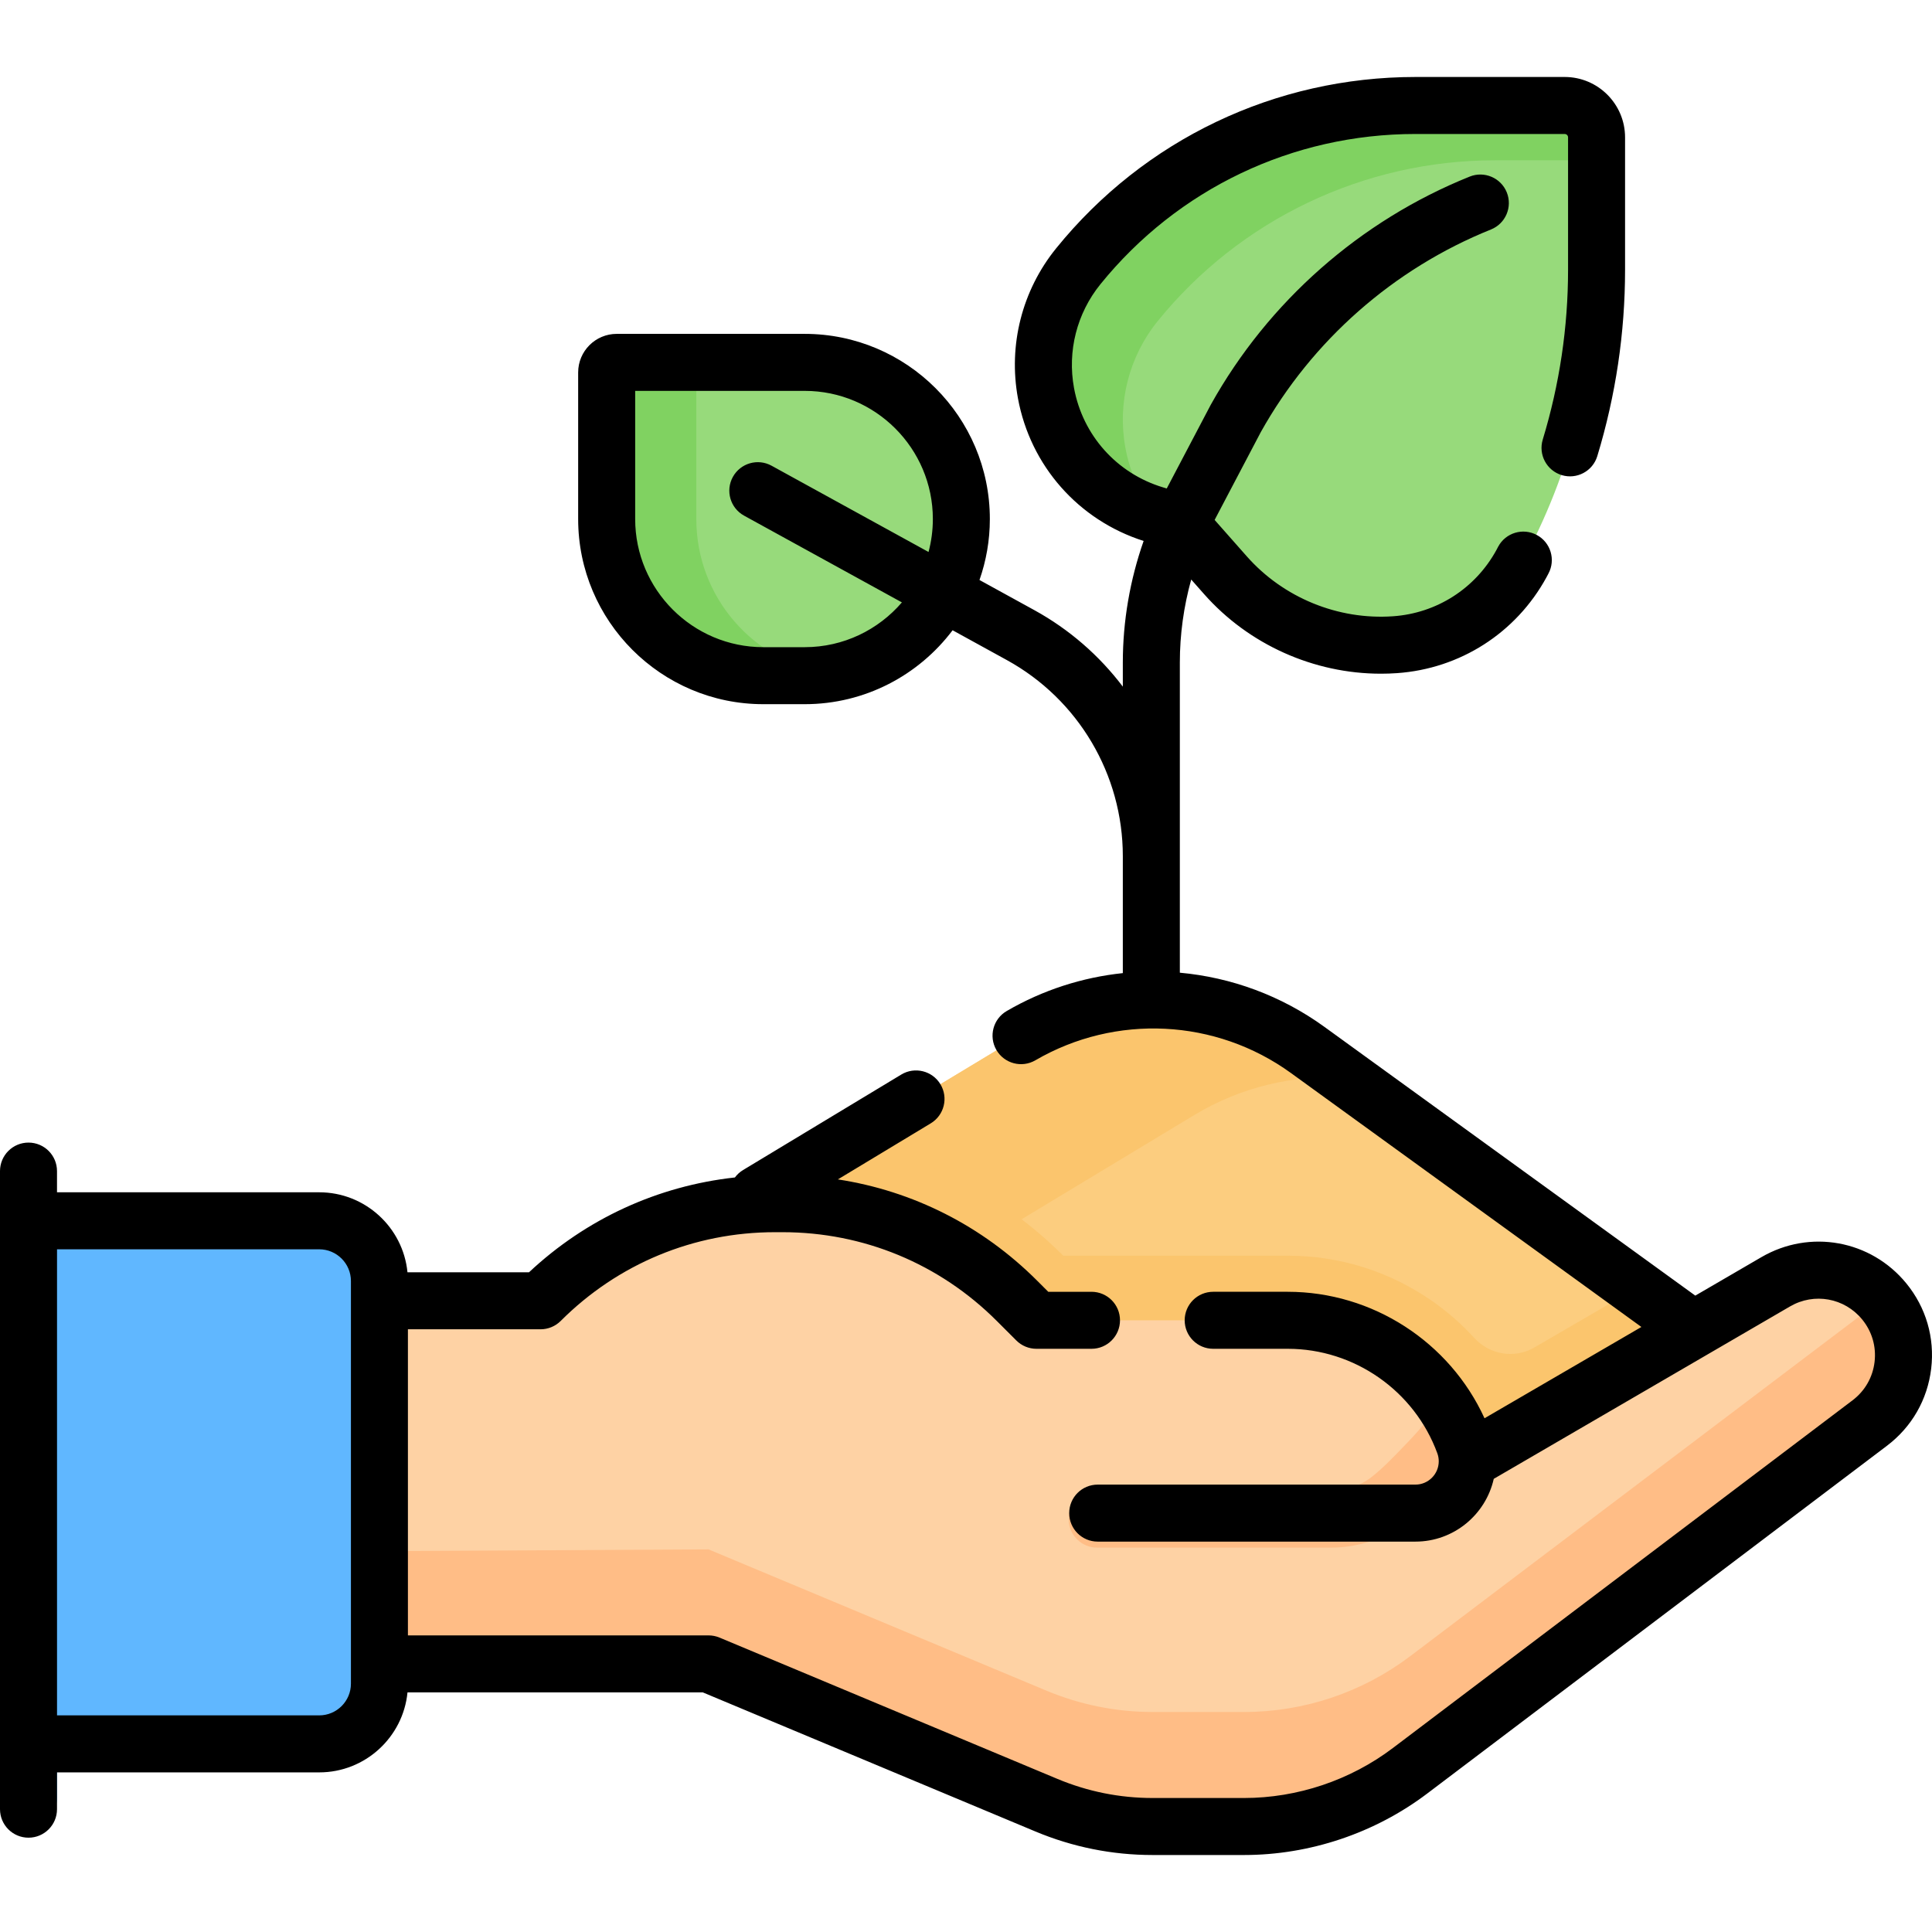
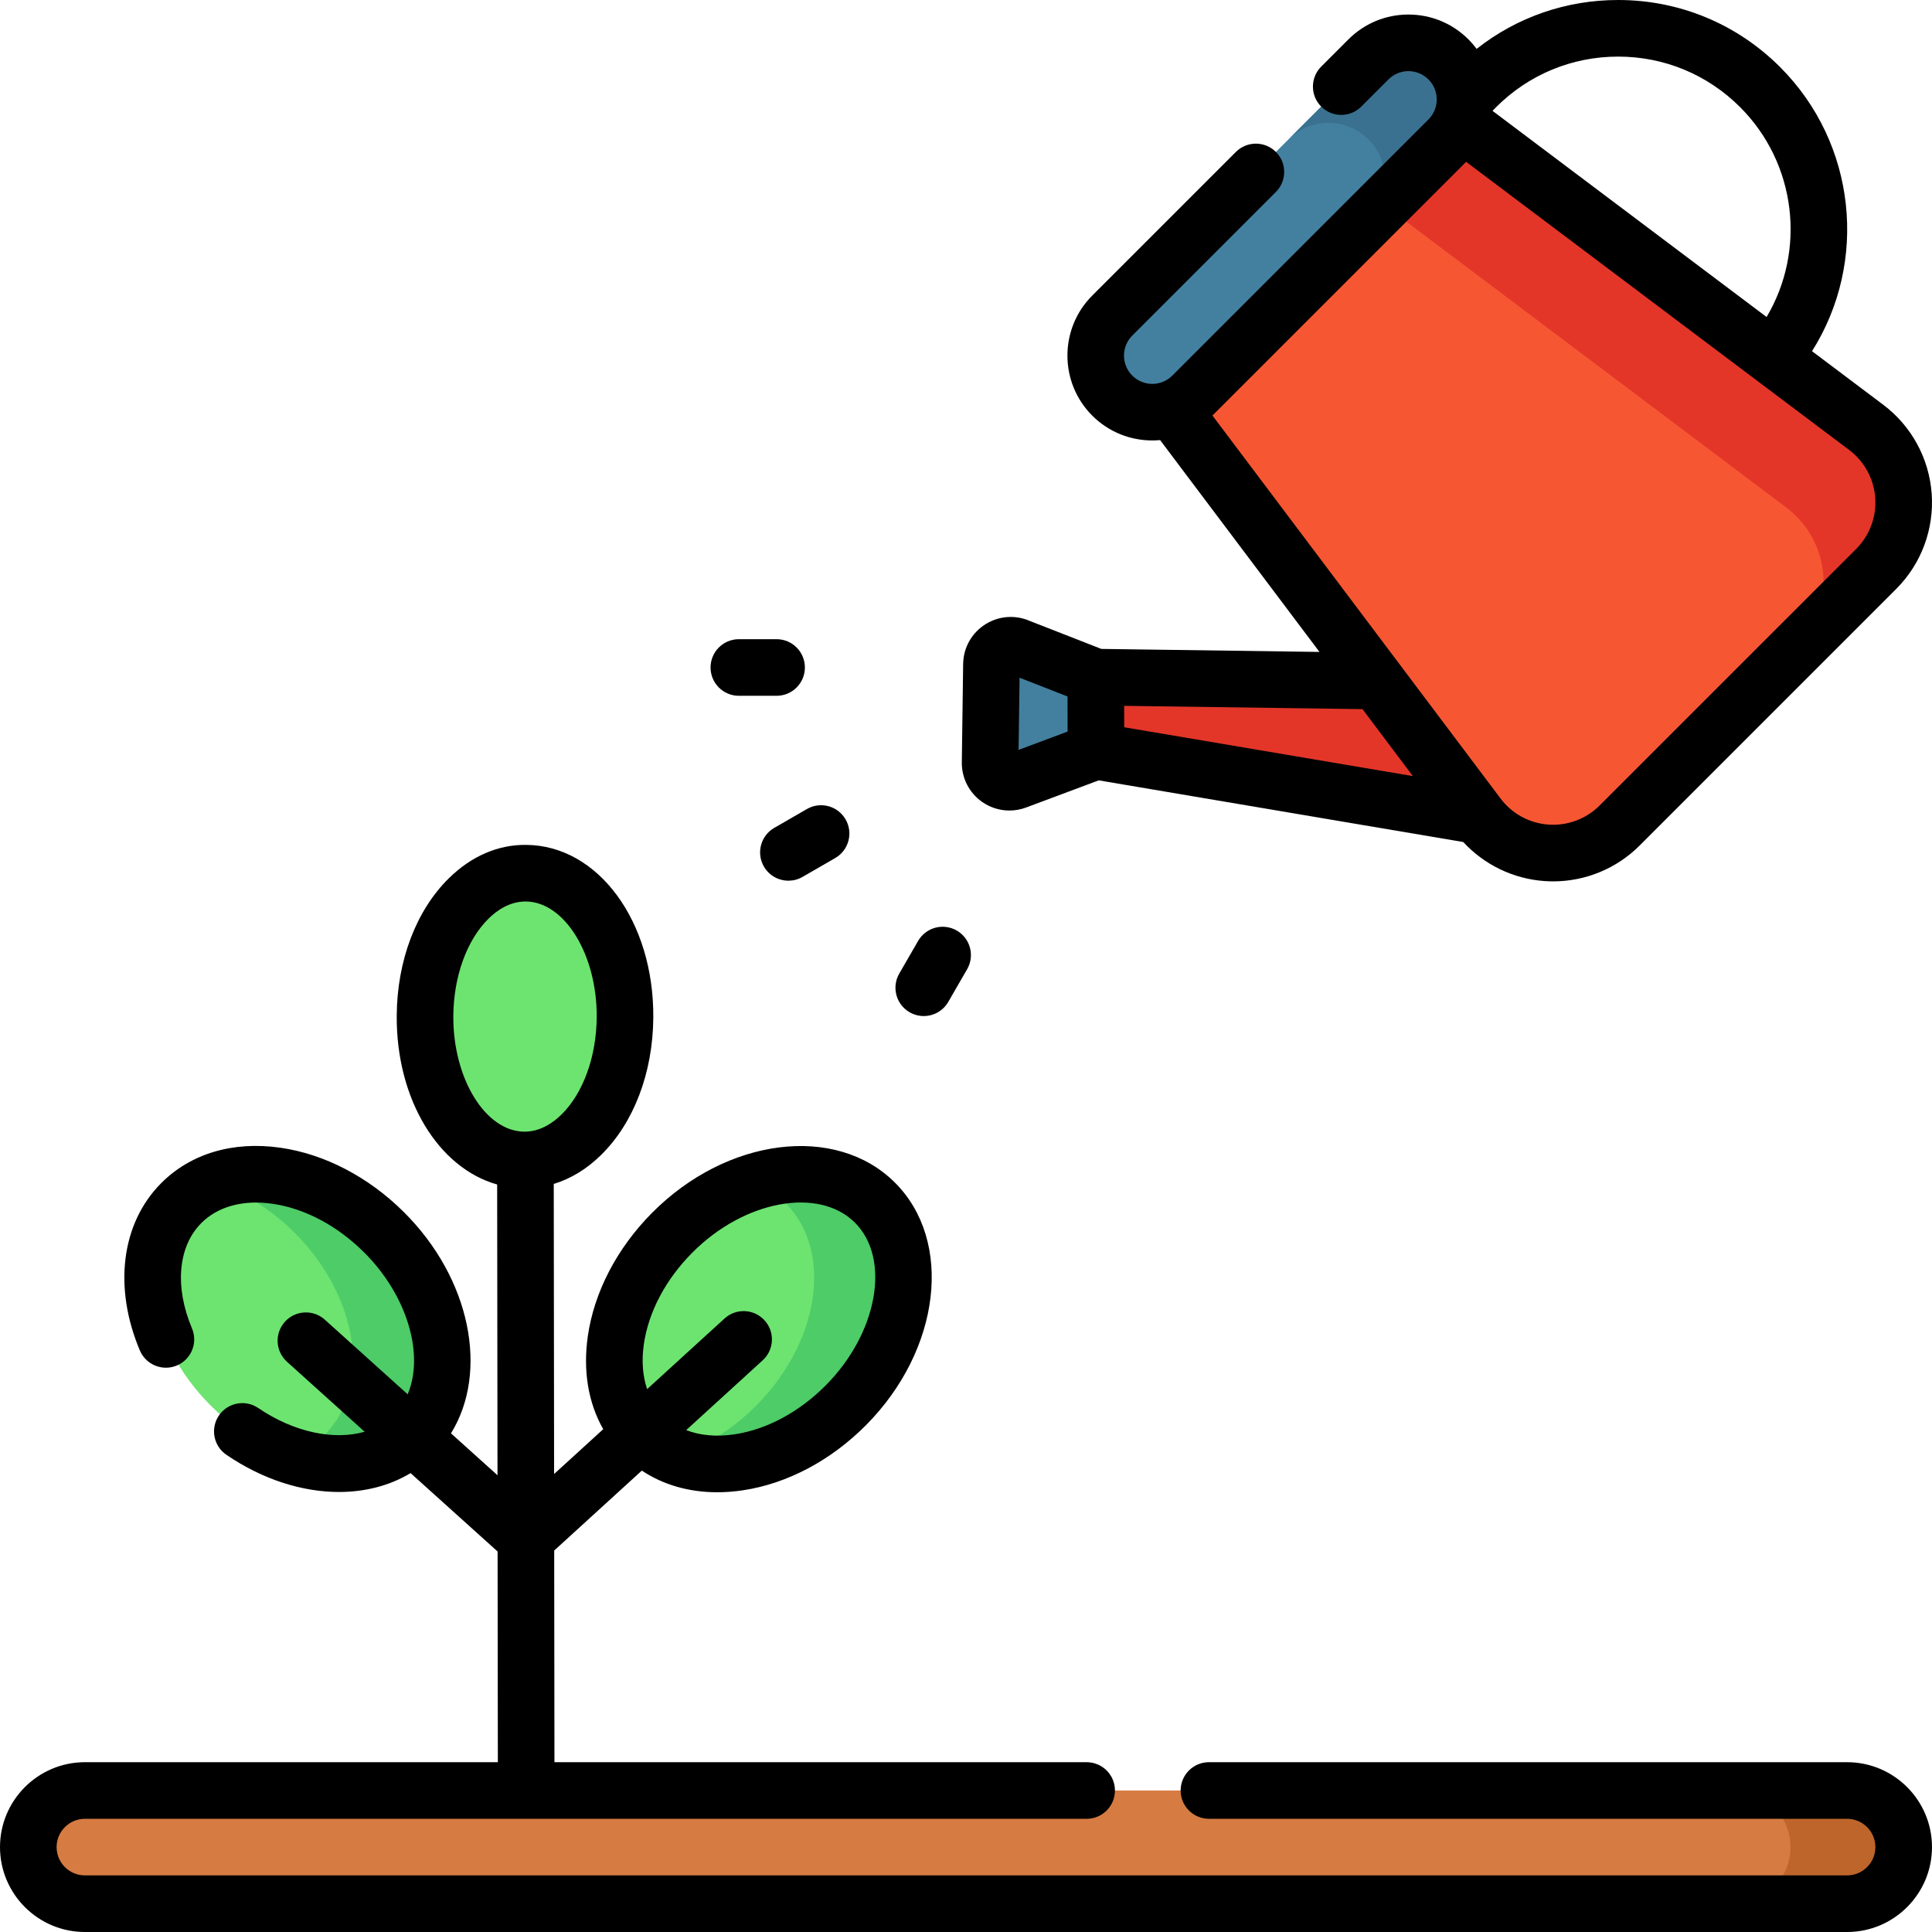
- <svg xmlns="http://www.w3.org/2000/svg" id="Capa_1" enable-background="new 0 0 508.359 508.359" height="512" viewBox="0 0 508.359 508.359" width="512">
+ <svg xmlns="http://www.w3.org/2000/svg" id="Layer_1" enable-background="new 0 0 512 512" height="512" viewBox="0 0 512 512" width="512">
  <g>
-     <path d="m445.629 349.848-101.538-73.576c-22.506-16.308-52.584-17.573-76.38-3.211l-68.309 41.227-79.933 54.244 26.224 38.688 157.255 39.366 135.578-50.992 45.649-27.062z" fill="#fccd7f" />
-     <path d="m166.01 388.865 79.933-54.245 68.309-41.227c12.268-7.404 26.205-10.644 39.915-9.821l-10.077-7.301c-22.506-16.309-52.584-17.573-76.38-3.212l-68.309 41.227-79.933 54.244 26.224 38.688 39.454 9.876z" fill="#fbc56d" />
+     <path d="m489.5 504.5h-467c-8.284 0-15-6.716-15-15 0-8.284 6.716-15 15-15h467c8.284 0 15 6.716 15 15 0 8.284-6.715 15-15 15z" fill="#d67b42" />
+     <path d="m489.5 474.5h-30c8.284 0 15 6.716 15 15s-6.716 15-15 15h30c8.284 0 15-6.716 15-15s-6.715-15-15-15z" fill="#be652b" />
+     <ellipse cx="78.87" cy="349.539" fill="#6de470" rx="32.439" ry="43.515" transform="matrix(.705 -.709 .709 .705 -224.638 159.063)" />
+     <path d="m101.738 326.532c-13.742-13.659-32.04-18.538-45.235-13.258 7.503 2.389 15.006 6.881 21.494 13.329 17.045 16.942 20.624 40.977 7.995 53.684-2.448 2.462-5.325 4.318-8.496 5.588 12.209 3.888 24.415 2.211 32.237-5.659 12.63-12.707 9.051-36.742-7.995-53.684z" fill="#4dcc68" />
+     <ellipse cx="201.16" cy="349.539" fill="#6de470" rx="43.515" ry="32.439" transform="matrix(.705 -.709 .709 .705 -188.558 245.796)" />
+     <path d="m231.837 318.676c-7.87-7.823-20.086-9.426-32.271-5.464 3.179 1.25 6.068 3.088 8.53 5.536 12.706 12.63 9.272 36.686-7.67 53.731-6.449 6.488-13.925 11.024-21.413 13.459 13.226 5.2 31.495.211 45.154-13.531 16.942-17.045 20.376-41.101 7.67-53.731z" fill="#4dcc68" />
+     <path d="m421.118 221.184-130.674-22.113-.047-19.621 120.171 1.671z" fill="#e33629" />
+     <path d="m290.444 199.071-21.146 7.902c-3.372 1.26-6.956-1.263-6.907-4.862l.353-26.061c.05-3.707 3.903-6.132 7.267-4.573l20.386 7.972z" fill="#43809f" />
+     <path d="m497.203 150.788-67.986 67.986c-10.715 10.715-28.437 9.462-37.551-2.654l-85.95-114.262 74.571-74.571 114.262 85.95c12.116 9.113 13.369 26.836 2.654 37.551z" fill="#f75632" />
+     <path d="m494.549 113.237-114.262-85.95-21.213 21.213 114.262 85.95c12.116 9.114 13.368 26.836 2.654 37.551l21.213-21.213c10.715-10.715 9.462-28.437-2.654-37.551z" fill="#e33629" />
+     <path d="m383.857 36.96-67.882 67.882c-5.858 5.858-15.355 5.858-21.213 0-5.858-5.858-5.858-15.355 0-21.213l67.882-67.882c5.858-5.858 15.355-5.858 21.213 0 5.858 5.858 5.858 15.356 0 21.213z" fill="#43809f" />
+     <path d="m362.644 15.747-21.213 21.213c5.858-5.858 15.355-5.858 21.213 0 5.858 5.858 5.858 15.355 0 21.213l21.213-21.213c5.858-5.858 5.858-15.355 0-21.213-5.858-5.858-15.355-5.858-21.213 0z" fill="#3a7190" />
+     <ellipse cx="139.136" cy="269.403" fill="#6de470" rx="38" ry="26.499" transform="matrix(.006 -1 1 .006 -131.127 406.862)" />
    <g>
-       <g id="XMLID_305_">
-         <g>
-           <path d="m430.573 338.938-26.841 15.619c-5.21 3.032-11.77 1.912-15.837-2.536-3.281-3.588-6.972-6.829-11.03-9.666-11.219-7.819-24.366-11.952-38.02-11.952h-59.089l-.15-.15c-15.938-15.939-36.127-26.078-58.007-29.362l-22.197 13.397-79.933 54.244 26.224 38.688 157.255 39.366 135.578-50.992 45.649-27.062-38.544-18.684z" fill="#fbc56d" />
-           <path d="m386.074 384.503 81.16-47.23c3.52-2.05 7.4-3.04 11.24-3.04 6.53 0 12.95 2.85 17.32 8.21 8.04 9.82 6.3 24.34-3.81 32l-120.96 91.5c-12.58 9.51-27.92 14.66-43.69 14.66h-24.05c-9.59 0-19.08-1.91-27.93-5.61l-88.92-37.18-141.19.75v-96.29h96.99c16.36-16.36 38.55-25.55 61.68-25.55h2c23.13 0 45.31 9.19 61.67 25.55l5.14 5.13h66.12c10.37 0 20.18 3.24 28.3 8.9 8.11 5.67 14.53 13.78 18.1 23.51.55 1.5.83 3.09.83 4.69z" fill="#fed2a4" />
-           <path d="m495.014 341.54c-.909.996-1.916 1.927-3.03 2.771l-120.96 91.5c-12.58 9.51-27.92 14.66-43.69 14.66h-24.05c-9.59 0-19.08-1.91-27.93-5.61l-88.92-37.18-141.19.75v30.131l141.19-.75 88.92 37.18c8.85 3.7 18.34 5.61 27.93 5.61h24.05c15.77 0 31.11-5.15 43.69-14.66l120.96-91.5c10.11-7.66 11.85-22.18 3.81-32-.252-.309-.514-.609-.78-.902z" fill="#ffbd86" />
-         </g>
-         <path d="m380.649 390.49.901-.941c1.571-1.635 3.065-3.346 4.522-5.089-.005-1.585-.283-3.161-.828-4.647-1.491-4.064-3.486-7.842-5.888-11.281-2.585 3.764-5.467 7.338-8.627 10.629l-.918.958c-2.912 3.043-5.924 6.189-8.934 8.541-2.939 2.296-6.739 3.561-10.7 3.561h-61.486c-4.143 0-7.5 3.357-7.5 7.5s3.357 7.5 7.5 7.5h61.486c7.291 0 14.37-2.394 19.935-6.74 3.864-3.02 7.409-6.723 10.537-9.991z" fill="#ffbd86" />
-       </g>
+       <path d="m195.805 184.393h10c4.142 0 7.5-3.358 7.5-7.5s-3.358-7.5-7.5-7.5h-10c-4.142 0-7.5 3.358-7.5 7.5s3.358 7.5 7.5 7.5z" />
+       <path d="m202.44 229.643c1.389 2.406 3.91 3.751 6.502 3.751 1.272 0 2.562-.324 3.743-1.006l8.66-5c3.587-2.071 4.816-6.658 2.745-10.245s-6.658-4.816-10.245-2.745l-8.66 5c-3.588 2.07-4.817 6.657-2.745 10.245z" />
+       <path d="m241.055 268.258c1.181.682 2.471 1.006 3.743 1.006 2.592 0 5.113-1.345 6.502-3.751l5-8.66c2.071-3.587.842-8.174-2.745-10.245-3.587-2.072-8.174-.843-10.245 2.745l-5 8.66c-2.071 3.587-.842 8.174 2.745 10.245z" />
+       <path d="m489.499 467h-169.116c-4.143 0-7.5 3.358-7.5 7.5s3.357 7.5 7.5 7.5h169.115c4.136 0 7.5 3.364 7.5 7.5s-3.364 7.5-7.5 7.5h-466.998c-4.135 0-7.5-3.364-7.5-7.5s3.365-7.5 7.5-7.5h265.473c4.143 0 7.5-3.358 7.5-7.5s-3.357-7.5-7.5-7.5h-141.039l-.067-56.089 23.223-21.188c5.673 3.778 12.505 5.74 19.992 5.74 2.2 0 4.457-.169 6.757-.512 11.727-1.746 23.32-7.875 32.645-17.256 19.831-19.951 23.257-48.813 7.638-64.338s-44.459-11.923-64.29 8.027c-9.325 9.382-15.383 21.012-17.059 32.749-1.312 9.191.131 17.667 4.087 24.618l-13.018 11.877-.092-76.873c4.525-1.375 8.779-3.967 12.562-7.692 8.678-8.546 13.716-21.809 13.821-36.388.183-25.509-14.604-45.614-33.664-45.77-7.478-.103-14.577 2.995-20.512 8.84-8.678 8.546-13.716 21.809-13.821 36.388-.16 22.262 11.082 40.407 26.615 44.77l.092 77.051-12.328-11.106c10.06-16.251 5.247-41.004-12.49-58.635-9.381-9.325-21.012-15.383-32.749-17.059-12.55-1.793-23.77 1.553-31.589 9.421-10.533 10.597-12.689 27.572-5.626 44.299 1.611 3.816 6.01 5.604 9.826 3.992 3.816-1.611 5.604-6.01 3.992-9.826-4.648-11.009-3.71-21.696 2.447-27.891 4.397-4.424 11.085-6.251 18.831-5.146 8.56 1.222 17.188 5.785 24.294 12.848 11.59 11.52 16.033 27.22 11.584 37.653l-21.946-19.771c-3.078-2.771-7.818-2.525-10.592.552-2.772 3.078-2.525 7.82.552 10.592l20.587 18.546c-8.076 2.342-18.69.187-28.198-6.284-3.423-2.33-8.089-1.444-10.42 1.98s-1.444 8.089 1.98 10.42c9.651 6.569 20.129 9.853 29.833 9.852 6.913 0 13.433-1.668 18.979-5.001l23.058 20.772.066 55.838h-109.434c-12.407 0-22.5 10.093-22.5 22.5s10.093 22.5 22.5 22.5h466.999c12.406 0 22.5-10.093 22.5-22.5s-10.094-22.5-22.5-22.5zm-318.875-110.748c1.222-8.561 5.785-17.188 12.848-24.294 13.763-13.845 33.489-17.492 43.077-7.962 9.587 9.53 6.06 29.279-7.703 43.125-7.063 7.105-15.663 11.72-24.215 12.994-4.746.707-9.101.308-12.781-1.121l20.273-18.497c3.06-2.792 3.277-7.536.485-10.596s-7.536-3.277-10.596-.485l-20.518 18.72c-1.184-3.477-1.495-7.512-.87-11.884zm-50.488-87.013c.075-10.471 3.569-20.119 9.346-25.807 2.103-2.071 5.499-4.529 9.773-4.529h.091c10.303.085 18.906 14.127 18.787 30.664-.075 10.471-3.569 20.119-9.346 25.807-2.103 2.071-5.499 4.529-9.773 4.529h-.091c-10.302-.085-18.906-14.127-18.787-30.664z" />
+       <path d="m260.243 212.497c2.157 1.519 4.697 2.301 7.262 2.301 1.487 0 2.983-.264 4.417-.799l19.258-7.197 96.595 16.344c5.574 6.037 13.26 9.762 21.538 10.346.764.054 1.525.081 2.286.081 8.567 0 16.817-3.394 22.923-9.499l67.979-67.98c6.647-6.646 10.08-15.835 9.419-25.209-.661-9.375-5.35-17.991-12.862-23.638l-18.85-14.179c14.956-23.689 11.748-55.08-8.457-75.285-11.467-11.468-26.713-17.783-42.93-17.783-13.773 0-26.845 4.555-37.497 12.952-.65-.876-1.372-1.715-2.165-2.508-4.25-4.25-9.899-6.59-15.909-6.59-6.011 0-11.66 2.341-15.91 6.59l-7.203 7.203c-2.929 2.929-2.929 7.678 0 10.606 2.93 2.929 7.678 2.929 10.607 0l7.203-7.203c1.416-1.417 3.299-2.197 5.303-2.197 2.003 0 3.887.78 5.303 2.197 2.192 2.192 2.741 5.414 1.647 8.122-.055.118-.107.238-.156.358-.359.77-.856 1.492-1.491 2.127l-67.881 67.882c-2.925 2.924-7.683 2.925-10.607 0-2.925-2.924-2.925-7.683 0-10.607l38.061-38.061c2.929-2.929 2.929-7.678 0-10.606-2.93-2.929-7.678-2.929-10.607 0l-38.061 38.061c-8.771 8.773-8.771 23.047.001 31.82 4.386 4.386 10.147 6.579 15.909 6.579.693 0 1.385-.032 2.076-.095l42.23 56.139-57.812-.8-18.952-7.411c-3.836-1.678-8.215-1.352-11.77.884-3.634 2.287-5.837 6.215-5.895 10.507l-.354 26.061c-.057 4.167 1.944 8.088 5.352 10.487zm168.578-197.497c12.21 0 23.689 4.755 32.322 13.389 14.916 14.916 17.534 37.923 7.023 55.621l-72.629-54.632c.315-.334.635-.664.96-.989 8.634-8.634 20.113-13.389 32.324-13.389zm-40.282 27.884 101.503 76.351c4.039 3.036 6.56 7.667 6.914 12.704.355 5.037-1.489 9.975-5.063 13.547l-67.98 67.98c-3.572 3.572-8.514 5.411-13.546 5.062-4.972-.35-9.548-2.81-12.587-6.76-.051-.069-.103-.138-.156-.206l-76.314-101.448zm-14.114 162.79-76.497-12.943-.014-5.676 63.162.874zm-104.229-26.07 12.713 4.971.004 1.763.015 7.535-12.991 4.855z" />
    </g>
-     <path d="m83.994 458.86h-76.494v-137.637h76.494c8.75 0 15.844 7.094 15.844 15.844v105.949c0 8.751-7.094 15.844-15.844 15.844z" fill="#60b7ff" />
-     <g>
-       <path d="m7.5 480.543c-4.143 0-7.5-3.357-7.5-7.5v-154.899c0-4.143 3.357-7.5 7.5-7.5s7.5 3.357 7.5 7.5v154.898c0 4.143-3.357 7.501-7.5 7.501z" fill="#26a6fe" />
-     </g>
-     <path d="m411.71 27.757h-39.271c-34.439 0-67.038 15.546-88.715 42.308-7.574 9.351-10.68 21.547-8.5 33.382 2.794 15.17 13.832 27.506 28.599 31.964l6.184 1.867 12.44 14.083c11.216 12.698 27.702 19.454 44.603 18.28 14-.972 26.541-9.007 33.276-21.319 12.973-23.714 19.772-50.31 19.772-77.34v-34.837c.001-4.632-3.755-8.388-8.388-8.388z" fill="#97da7b" />
-     <g>
-       <path d="m296.128 117.866c-2.18-11.834.925-24.03 8.5-33.381 21.677-26.762 54.276-42.308 88.715-42.308h26.756v-6.031c0-4.633-3.756-8.388-8.388-8.388h-39.271c-34.439 0-67.038 15.546-88.715 42.308-7.574 9.351-10.68 21.547-8.5 33.382 2.794 15.169 13.832 27.506 28.599 31.964l.124.038c-3.887-5.074-6.619-11.065-7.82-17.584z" fill="#80d261" />
-     </g>
-     <path d="m211.738 177.788h-10.889c-22.764 0-41.219-18.454-41.219-41.219v-38.574c0-1.46 1.184-2.644 2.644-2.644h49.464c22.765 0 41.219 18.454 41.219 41.219 0 22.764-18.454 41.218-41.219 41.218z" fill="#97da7b" />
-     <path d="m183.219 136.57v-38.575c0-1.46 1.184-2.644 2.644-2.644h-23.588c-1.46 0-2.644 1.184-2.644 2.644v38.575c0 22.765 18.454 41.219 41.219 41.219h10.889c2.16 0 4.28-.168 6.35-.488-19.751-3.054-34.87-20.126-34.87-40.731z" fill="#80d261" />
-     <path d="m501.603 337.691c-9.344-11.421-25.384-14.323-38.136-6.901l-17.391 10.12-97.585-70.711c-11.399-8.26-24.575-13.034-38.045-14.258v-81.615c0-7.376 1.019-14.739 2.992-21.837l3.388 3.836c11.742 13.293 28.885 20.943 46.529 20.943 1.401 0 2.808-.048 4.214-.146 16.63-1.154 31.336-10.576 39.337-25.203.118-.216.232-.435.346-.652l.175-.332c1.965-3.646.602-8.195-3.044-10.161-3.649-1.965-8.196-.603-10.161 3.044l-.476.904c-5.536 10.119-15.71 16.638-27.216 17.436-14.479 1.011-28.855-4.888-38.462-15.764l-8.464-9.581c.067-.129.129-.261.197-.39l11.958-22.746c13.456-24.081 34.958-43.006 60.555-53.295 3.844-1.545 5.707-5.913 4.162-9.756-1.546-3.845-5.919-5.704-9.756-4.162-28.799 11.577-52.986 32.88-68.105 59.986-.03.054-.06.108-.089.163l-11.525 21.922-1.01-.305c-12.133-3.663-21.096-13.682-23.392-26.144-1.785-9.692.749-19.644 6.952-27.302 20.348-25.121 50.559-39.529 82.887-39.529h39.271c.489 0 .888.398.888.889v34.836c0 15.109-2.24 30.142-6.659 44.681-1.205 3.963 1.031 8.152 4.995 9.356 3.96 1.203 8.152-1.031 9.356-4.995 4.849-15.953 7.308-32.454 7.308-49.042v-34.835c0-8.761-7.127-15.889-15.888-15.889h-39.271c-36.874 0-71.333 16.434-94.543 45.088-8.966 11.068-12.628 25.451-10.048 39.461 3.271 17.755 15.916 32.059 33.071 37.535-3.598 10.254-5.474 21.105-5.474 31.986v6.343c-6.163-8.136-14.036-15.043-23.291-20.13l-14.425-7.928c1.759-5.027 2.727-10.422 2.727-16.042 0-26.863-21.855-48.719-48.719-48.719h-49.464c-5.593 0-10.144 4.551-10.144 10.145v38.574c0 26.863 21.855 48.719 48.719 48.719h10.889c15.887 0 30.019-7.646 38.918-19.45l14.274 7.845c18.822 10.346 30.516 30.115 30.516 51.594v30.773c-10.581 1.112-21.005 4.418-30.555 9.977-3.579 2.083-4.792 6.675-2.708 10.255 2.083 3.579 6.674 4.792 10.255 2.708 21.095-12.279 47.492-10.962 67.252 3.355l92.208 66.814-41.282 24.022c-9.179-20.073-29.462-33.279-51.774-33.279h-19.621c-4.143 0-7.5 3.357-7.5 7.5s3.357 7.5 7.5 7.5h19.621c17.513 0 33.328 11.047 39.356 27.49.249.679.375 1.389.375 2.111 0 3.383-2.753 6.135-6.137 6.135h-83.6c-4.143 0-7.5 3.357-7.5 7.5s3.357 7.5 7.5 7.5h83.6c10.068 0 18.499-7.08 20.613-16.518l77.962-45.367c6.347-3.694 14.33-2.251 18.981 3.435 2.582 3.157 3.738 7.126 3.256 11.176-.483 4.049-2.541 7.634-5.793 10.094l-120.96 91.499c-11.206 8.477-25.114 13.145-39.164 13.145h-24.043c-8.644 0-17.07-1.691-25.046-5.026l-88.912-37.181c-.917-.384-1.9-.581-2.894-.581h-79.1v-80.544h34.898c1.989 0 3.896-.79 5.304-2.196 15.059-15.06 35.079-23.353 56.374-23.353h1.995c21.295 0 41.315 8.293 56.375 23.353l5.134 5.133c1.406 1.406 3.313 2.196 5.303 2.196h14.483c4.143 0 7.5-3.357 7.5-7.5s-3.357-7.5-7.5-7.5h-11.377l-2.937-2.937c-14.412-14.411-32.649-23.603-52.421-26.635l24.437-14.749c3.547-2.14 4.687-6.75 2.546-10.296-2.14-3.547-6.75-4.686-10.296-2.546l-41.631 25.126c-.864.521-1.582 1.19-2.148 1.954-20.281 2.231-39.143 10.863-54.177 24.95h-31.978c-1.158-11.798-11.133-21.047-23.23-21.047h-68.988v-5.579c0-4.143-3.357-7.5-7.5-7.5s-7.5 3.357-7.5 7.5v13.079 137.637 17.183c0 4.143 3.357 7.5 7.5 7.5s7.5-3.357 7.5-7.5v-9.683h68.994c12.097 0 22.072-9.249 23.229-21.046h77.709l87.523 36.6c9.817 4.106 20.191 6.188 30.833 6.188h24.043c17.296 0 34.418-5.747 48.213-16.182l120.96-91.499c6.534-4.942 10.667-12.145 11.638-20.279.972-8.135-1.351-16.109-6.539-22.451zm-289.865-167.403h-10.888c-18.593 0-33.719-15.126-33.719-33.719v-33.719h44.607c18.593 0 33.719 15.126 33.719 33.719 0 2.998-.398 5.903-1.136 8.672l-41.307-22.703c-3.628-1.995-8.189-.671-10.185 2.96-1.995 3.63-.67 8.189 2.96 10.185l41.525 22.823c-6.188 7.205-15.355 11.782-25.576 11.782zm-119.4 272.728c0 4.601-3.743 8.344-8.344 8.344h-68.994v-122.637h68.994c4.601 0 8.344 3.743 8.344 8.344z" />
  </g>
</svg>
